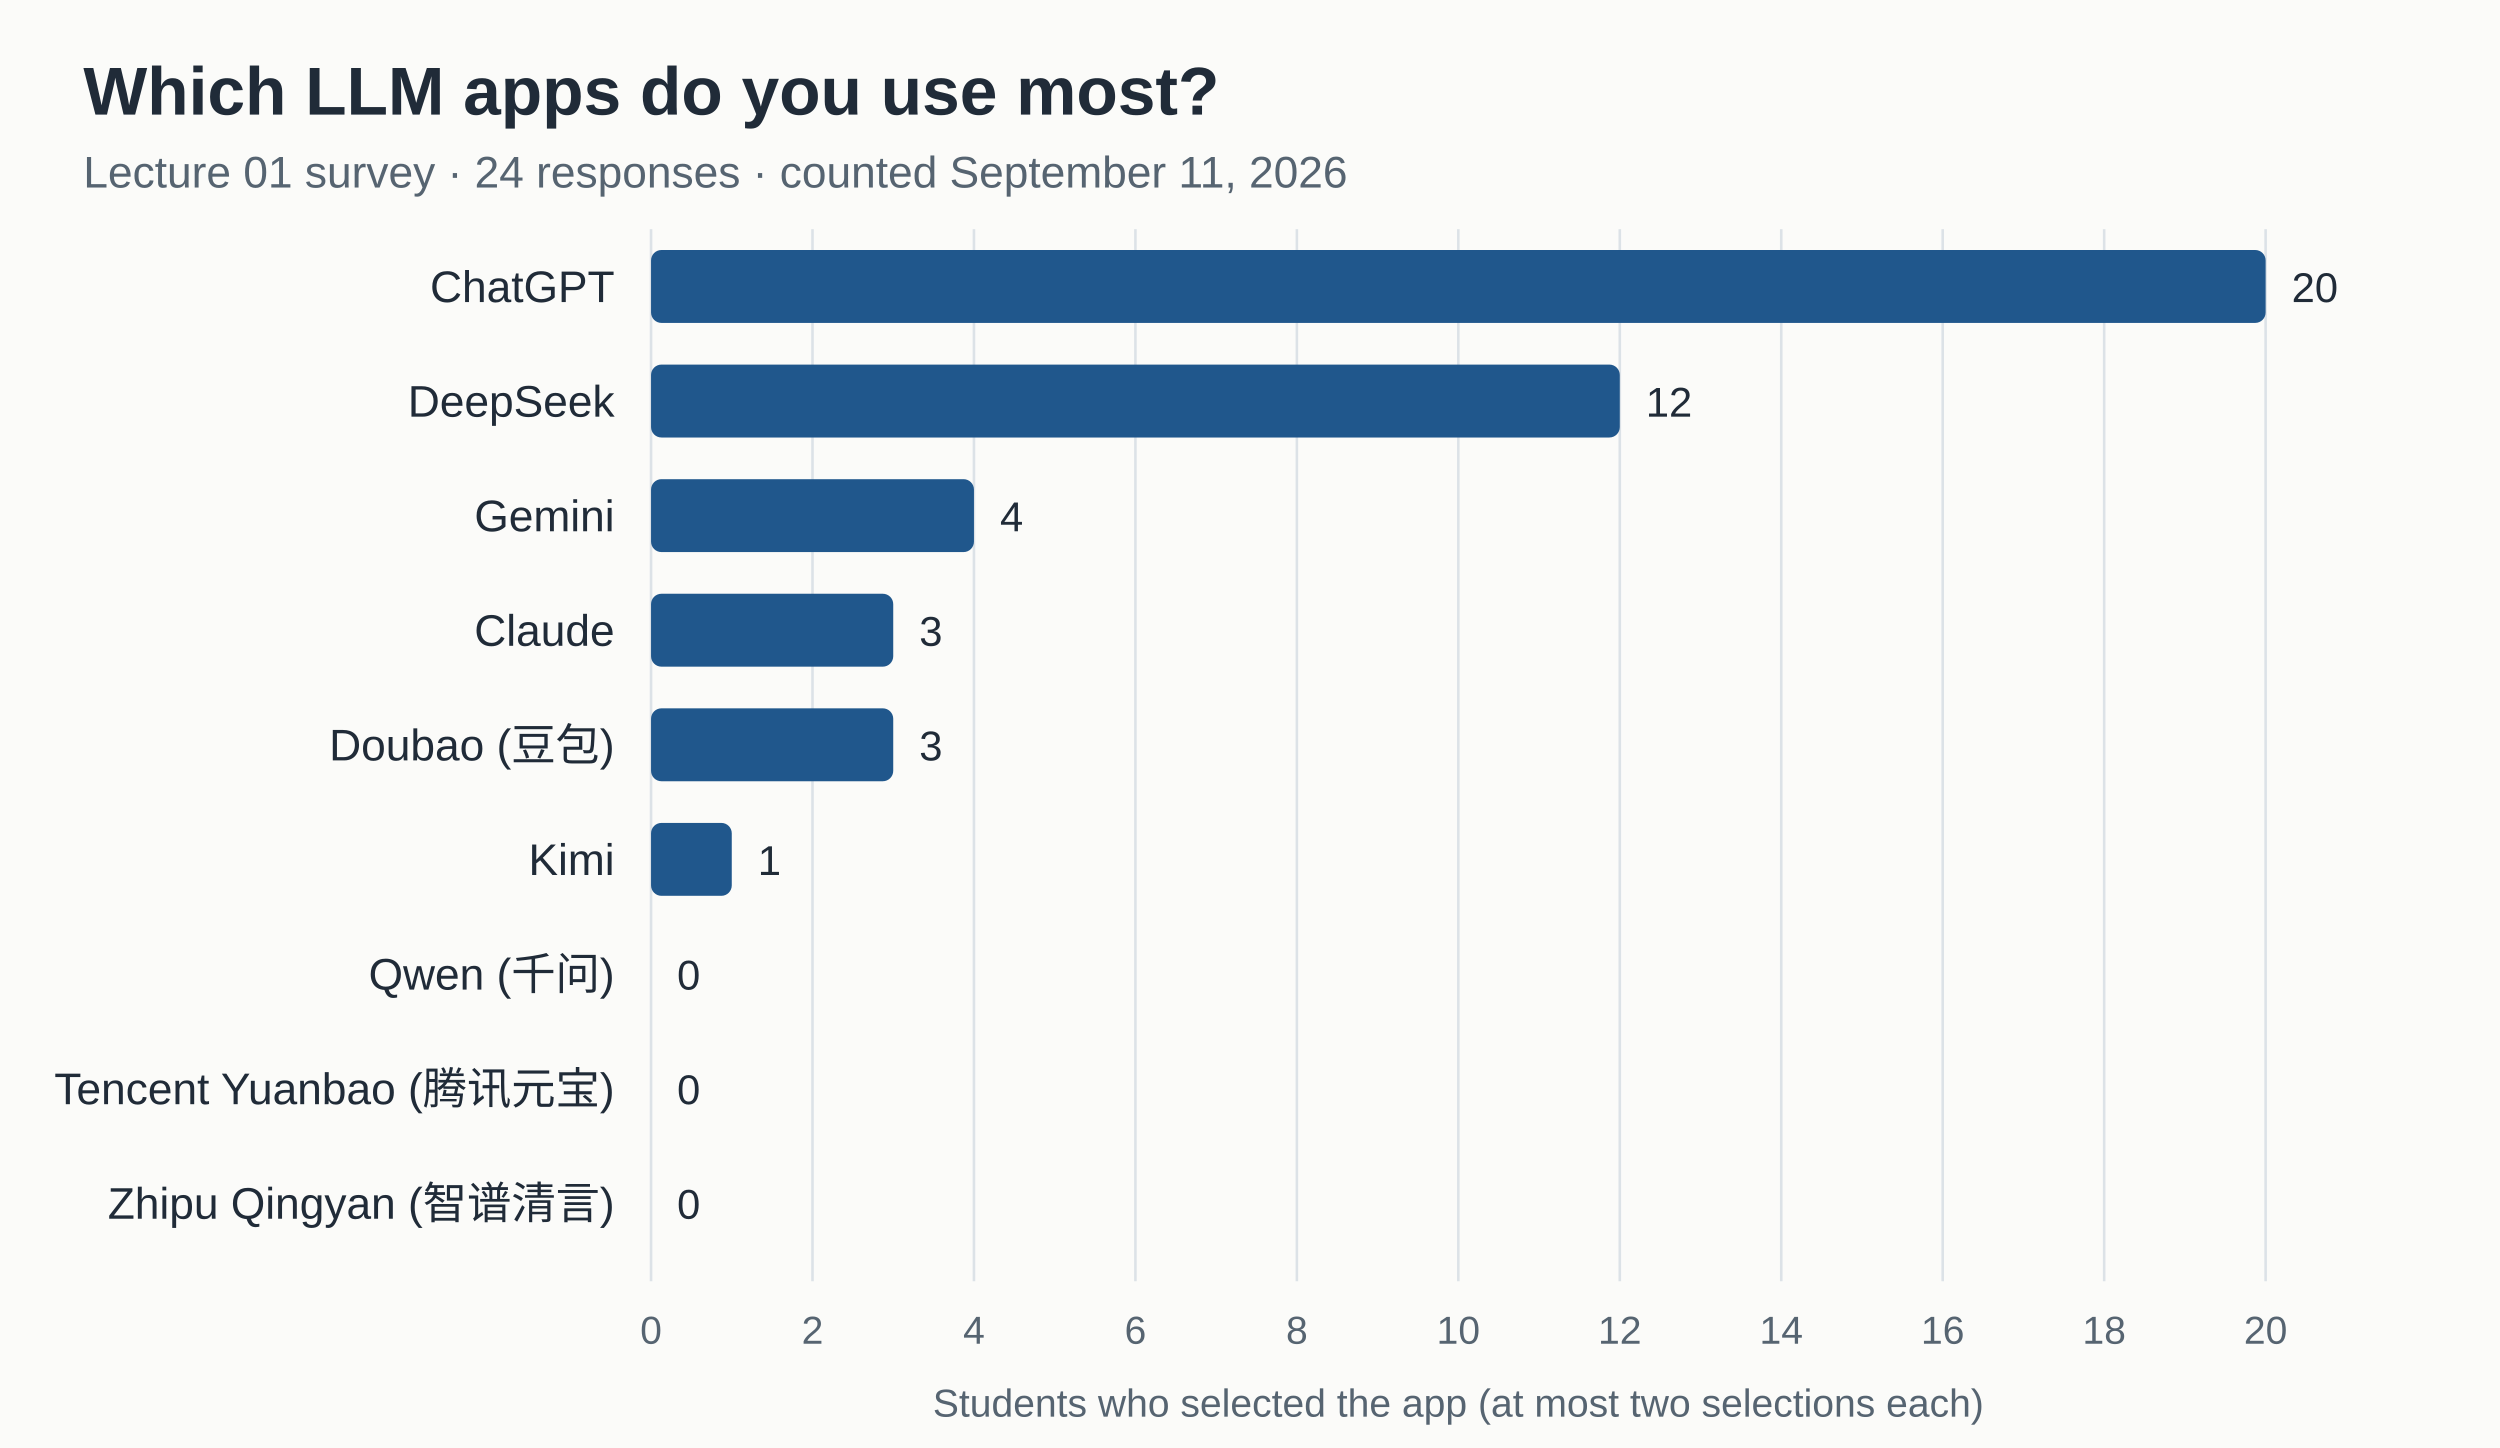
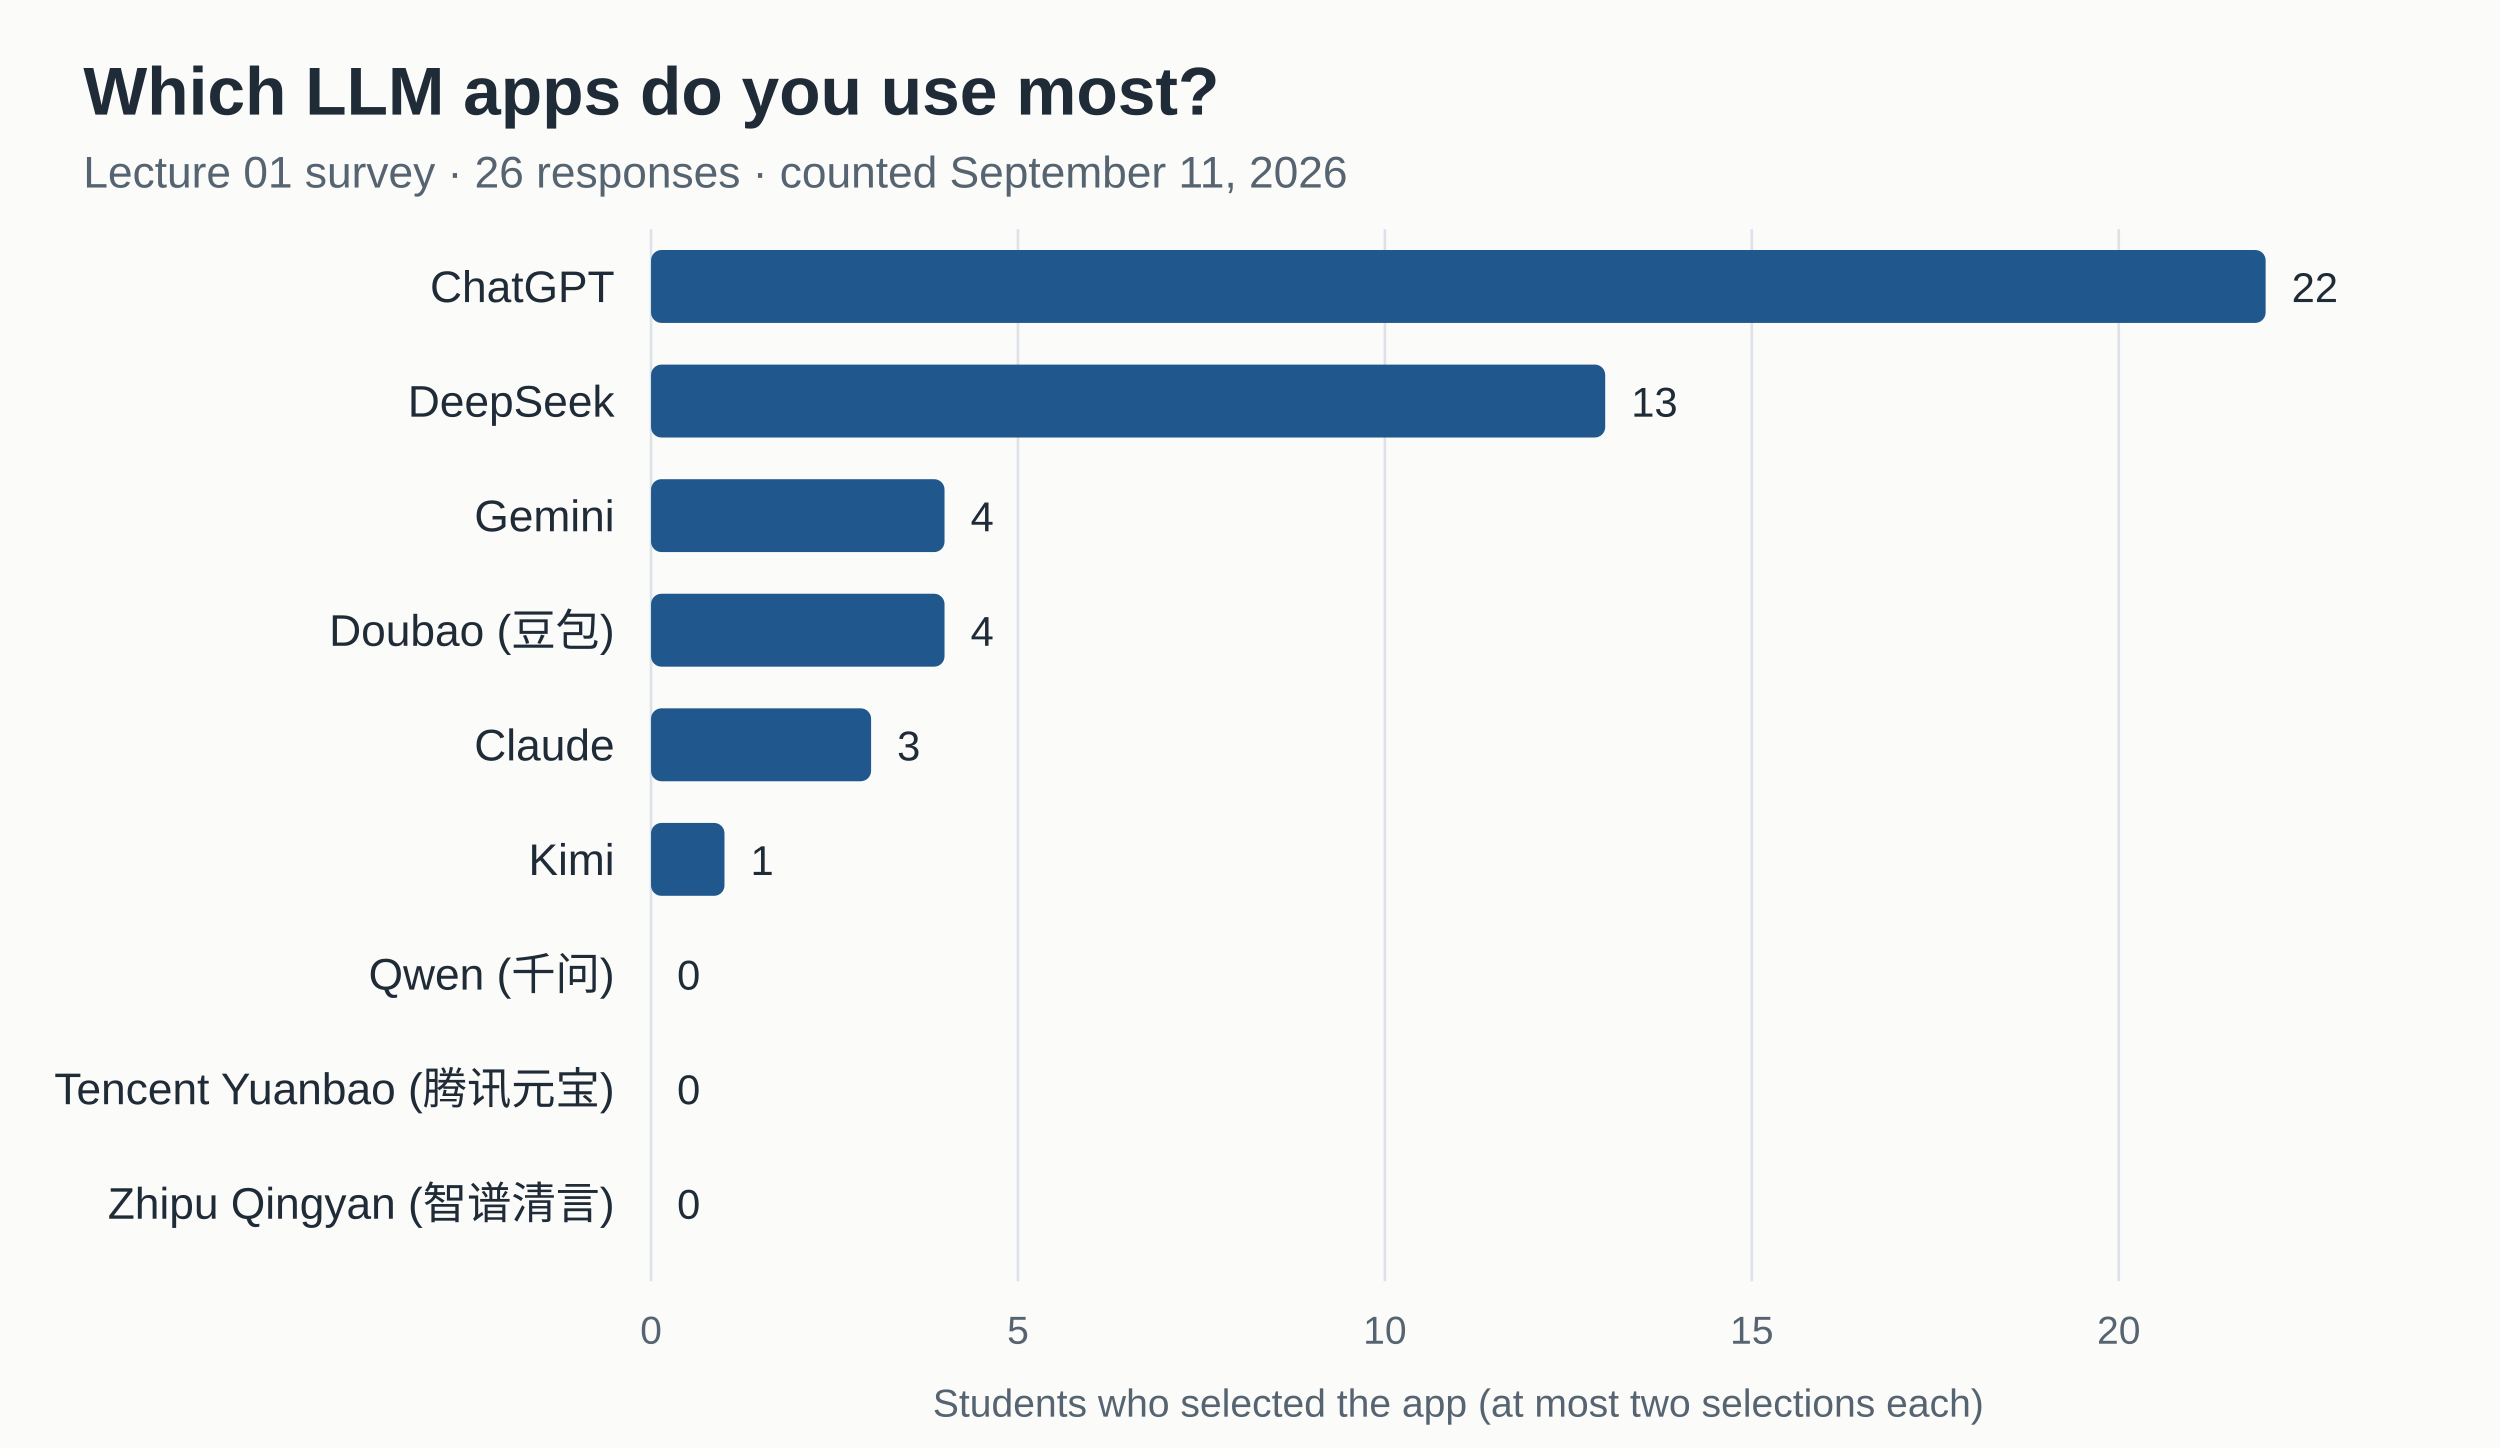
<svg xmlns="http://www.w3.org/2000/svg" width="960" height="556" viewBox="0 0 960 556" role="img" aria-labelledby="chart-title chart-desc" font-family="Arial, Helvetica Neue, PingFang SC, Microsoft YaHei, sans-serif">
  <rect width="960" height="556" fill="#fbfbf9" />
  <text x="32" y="44" font-size="26" font-weight="700" fill="#202b38">Which LLM apps do you use most?</text>
-   <text x="32" y="72" font-size="17" fill="#566471">Lecture 01 survey · 24 responses · counted September 11, 2026</text>
+   <text x="32" y="72" font-size="17" fill="#566471">Lecture 01 survey · 26 responses · counted September 11, 2026</text>
  <line x1="250.0" y1="88" x2="250.0" y2="492" stroke="#dce2e7" stroke-width="1" />
  <text x="250.0" y="516" font-size="15" fill="#566471" text-anchor="middle">0</text>
-   <line x1="312.0" y1="88" x2="312.0" y2="492" stroke="#dce2e7" stroke-width="1" />
-   <text x="312.0" y="516" font-size="15" fill="#566471" text-anchor="middle">2</text>
-   <line x1="374.0" y1="88" x2="374.0" y2="492" stroke="#dce2e7" stroke-width="1" />
-   <text x="374.0" y="516" font-size="15" fill="#566471" text-anchor="middle">4</text>
-   <line x1="436.0" y1="88" x2="436.0" y2="492" stroke="#dce2e7" stroke-width="1" />
-   <text x="436.0" y="516" font-size="15" fill="#566471" text-anchor="middle">6</text>
-   <line x1="498.0" y1="88" x2="498.0" y2="492" stroke="#dce2e7" stroke-width="1" />
-   <text x="498.0" y="516" font-size="15" fill="#566471" text-anchor="middle">8</text>
-   <line x1="560.0" y1="88" x2="560.0" y2="492" stroke="#dce2e7" stroke-width="1" />
-   <text x="560.0" y="516" font-size="15" fill="#566471" text-anchor="middle">10</text>
-   <line x1="622.0" y1="88" x2="622.0" y2="492" stroke="#dce2e7" stroke-width="1" />
-   <text x="622.0" y="516" font-size="15" fill="#566471" text-anchor="middle">12</text>
-   <line x1="684.0" y1="88" x2="684.0" y2="492" stroke="#dce2e7" stroke-width="1" />
-   <text x="684.0" y="516" font-size="15" fill="#566471" text-anchor="middle">14</text>
-   <line x1="746.0" y1="88" x2="746.0" y2="492" stroke="#dce2e7" stroke-width="1" />
-   <text x="746.0" y="516" font-size="15" fill="#566471" text-anchor="middle">16</text>
-   <line x1="808.0" y1="88" x2="808.0" y2="492" stroke="#dce2e7" stroke-width="1" />
-   <text x="808.0" y="516" font-size="15" fill="#566471" text-anchor="middle">18</text>
-   <line x1="870.0" y1="88" x2="870.0" y2="492" stroke="#dce2e7" stroke-width="1" />
-   <text x="870.0" y="516" font-size="15" fill="#566471" text-anchor="middle">20</text>
+   <line x1="390.9" y1="88" x2="390.9" y2="492" stroke="#dce2e7" stroke-width="1" />
+   <text x="390.9" y="516" font-size="15" fill="#566471" text-anchor="middle">5</text>
+   <line x1="531.8" y1="88" x2="531.8" y2="492" stroke="#dce2e7" stroke-width="1" />
+   <text x="531.8" y="516" font-size="15" fill="#566471" text-anchor="middle">10</text>
+   <line x1="672.7" y1="88" x2="672.7" y2="492" stroke="#dce2e7" stroke-width="1" />
+   <text x="672.7" y="516" font-size="15" fill="#566471" text-anchor="middle">15</text>
+   <line x1="813.6" y1="88" x2="813.6" y2="492" stroke="#dce2e7" stroke-width="1" />
+   <text x="813.6" y="516" font-size="15" fill="#566471" text-anchor="middle">20</text>
  <text x="236" y="116.0" font-size="17" fill="#202b38" text-anchor="end">ChatGPT</text>
  <rect x="250" y="96" width="620.0" height="28" rx="4" fill="#20578c" />
-   <text x="880.0" y="116.0" font-size="16" fill="#202b38">20</text>
+   <text x="880.0" y="116.0" font-size="16" fill="#202b38">22</text>
  <text x="236" y="160.0" font-size="17" fill="#202b38" text-anchor="end">DeepSeek</text>
-   <rect x="250" y="140" width="372.0" height="28" rx="4" fill="#20578c" />
-   <text x="632.0" y="160.0" font-size="16" fill="#202b38">12</text>
+   <rect x="250" y="140" width="366.4" height="28" rx="4" fill="#20578c" />
+   <text x="626.4" y="160.0" font-size="16" fill="#202b38">13</text>
  <text x="236" y="204.0" font-size="17" fill="#202b38" text-anchor="end">Gemini</text>
-   <rect x="250" y="184" width="124.0" height="28" rx="4" fill="#20578c" />
-   <text x="384.0" y="204.0" font-size="16" fill="#202b38">4</text>
-   <text x="236" y="248.0" font-size="17" fill="#202b38" text-anchor="end">Claude</text>
-   <rect x="250" y="228" width="93.0" height="28" rx="4" fill="#20578c" />
-   <text x="353.0" y="248.0" font-size="16" fill="#202b38">3</text>
-   <text x="236" y="292.0" font-size="17" fill="#202b38" text-anchor="end">Doubao (豆包)</text>
-   <rect x="250" y="272" width="93.0" height="28" rx="4" fill="#20578c" />
-   <text x="353.0" y="292.0" font-size="16" fill="#202b38">3</text>
+   <rect x="250" y="184" width="112.7" height="28" rx="4" fill="#20578c" />
+   <text x="372.7" y="204.0" font-size="16" fill="#202b38">4</text>
+   <text x="236" y="248.0" font-size="17" fill="#202b38" text-anchor="end">Doubao (豆包)</text>
+   <rect x="250" y="228" width="112.7" height="28" rx="4" fill="#20578c" />
+   <text x="372.7" y="248.0" font-size="16" fill="#202b38">4</text>
+   <text x="236" y="292.0" font-size="17" fill="#202b38" text-anchor="end">Claude</text>
+   <rect x="250" y="272" width="84.5" height="28" rx="4" fill="#20578c" />
+   <text x="344.5" y="292.0" font-size="16" fill="#202b38">3</text>
  <text x="236" y="336.0" font-size="17" fill="#202b38" text-anchor="end">Kimi</text>
-   <rect x="250" y="316" width="31.0" height="28" rx="4" fill="#20578c" />
-   <text x="291.0" y="336.0" font-size="16" fill="#202b38">1</text>
+   <rect x="250" y="316" width="28.2" height="28" rx="4" fill="#20578c" />
+   <text x="288.2" y="336.0" font-size="16" fill="#202b38">1</text>
  <text x="236" y="380.0" font-size="17" fill="#202b38" text-anchor="end">Qwen (千问)</text>
  <text x="260.0" y="380.0" font-size="16" fill="#202b38">0</text>
  <text x="236" y="424.0" font-size="17" fill="#202b38" text-anchor="end">Tencent Yuanbao (腾讯元宝)</text>
  <text x="260.0" y="424.0" font-size="16" fill="#202b38">0</text>
  <text x="236" y="468.0" font-size="17" fill="#202b38" text-anchor="end">Zhipu Qingyan (智谱清言)</text>
  <text x="260.0" y="468.0" font-size="16" fill="#202b38">0</text>
  <text x="560.0" y="544" font-size="15" fill="#566471" text-anchor="middle">Students who selected the app (at most two selections each)</text>
</svg>
